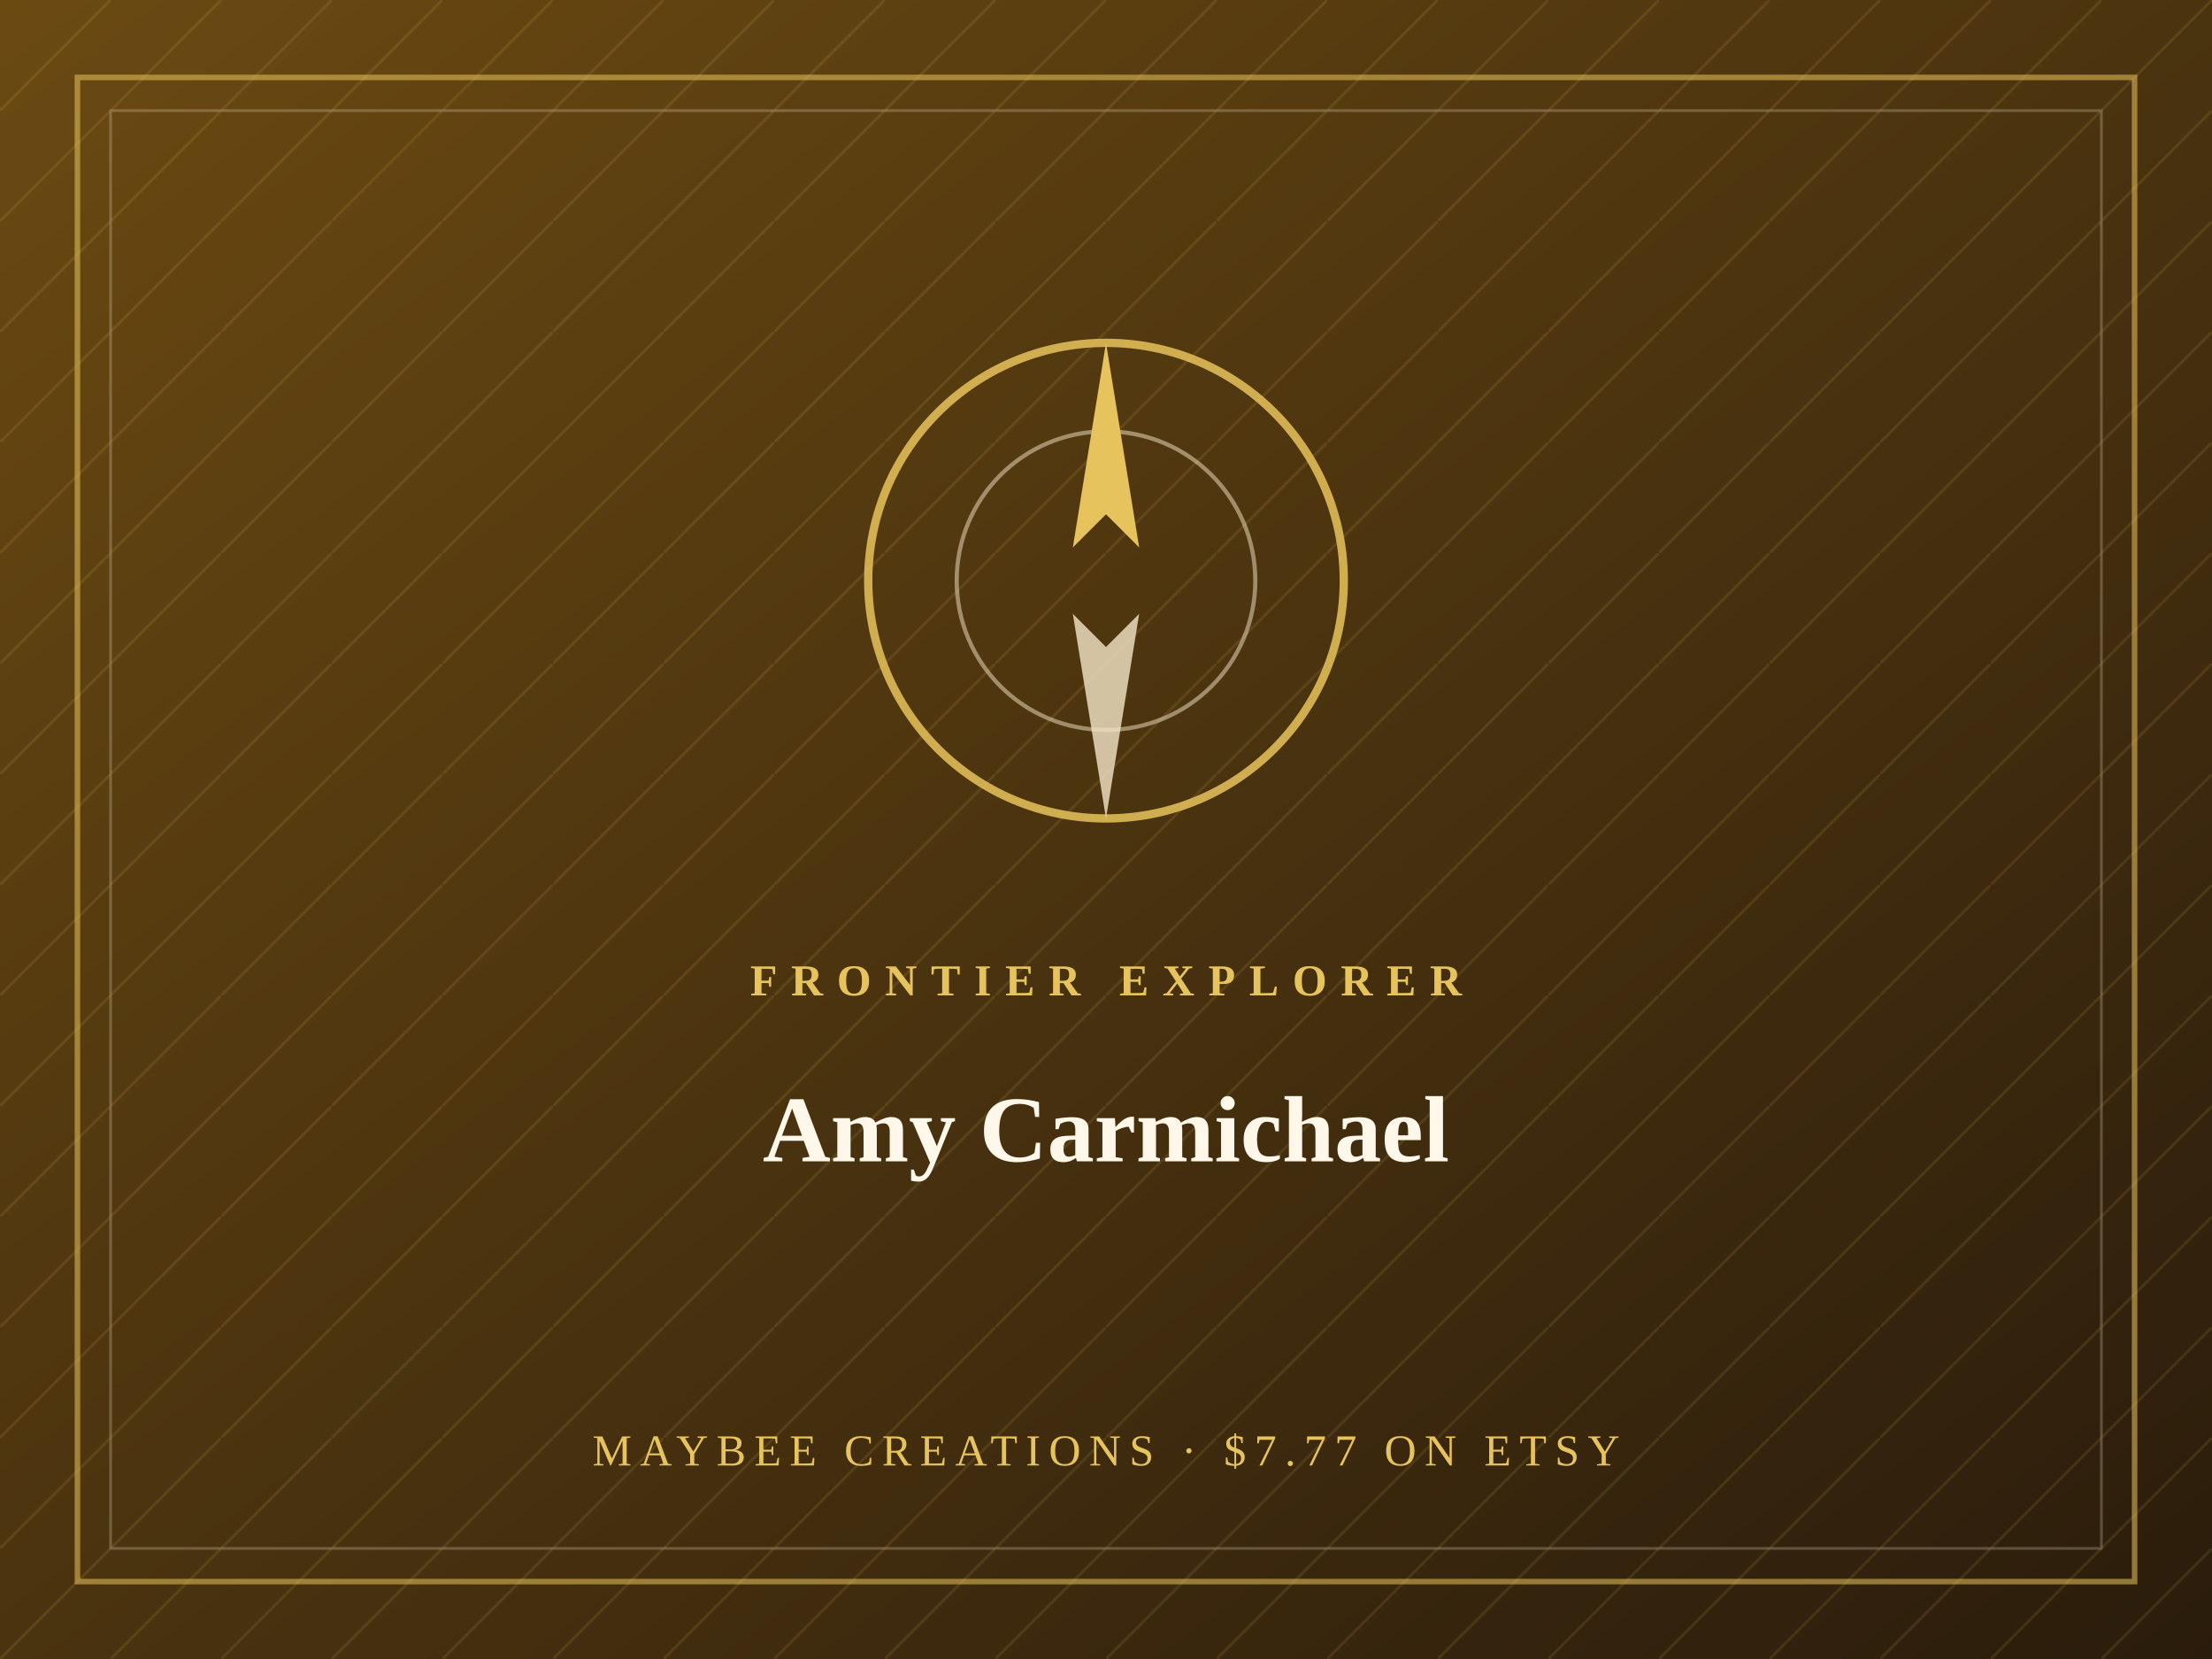
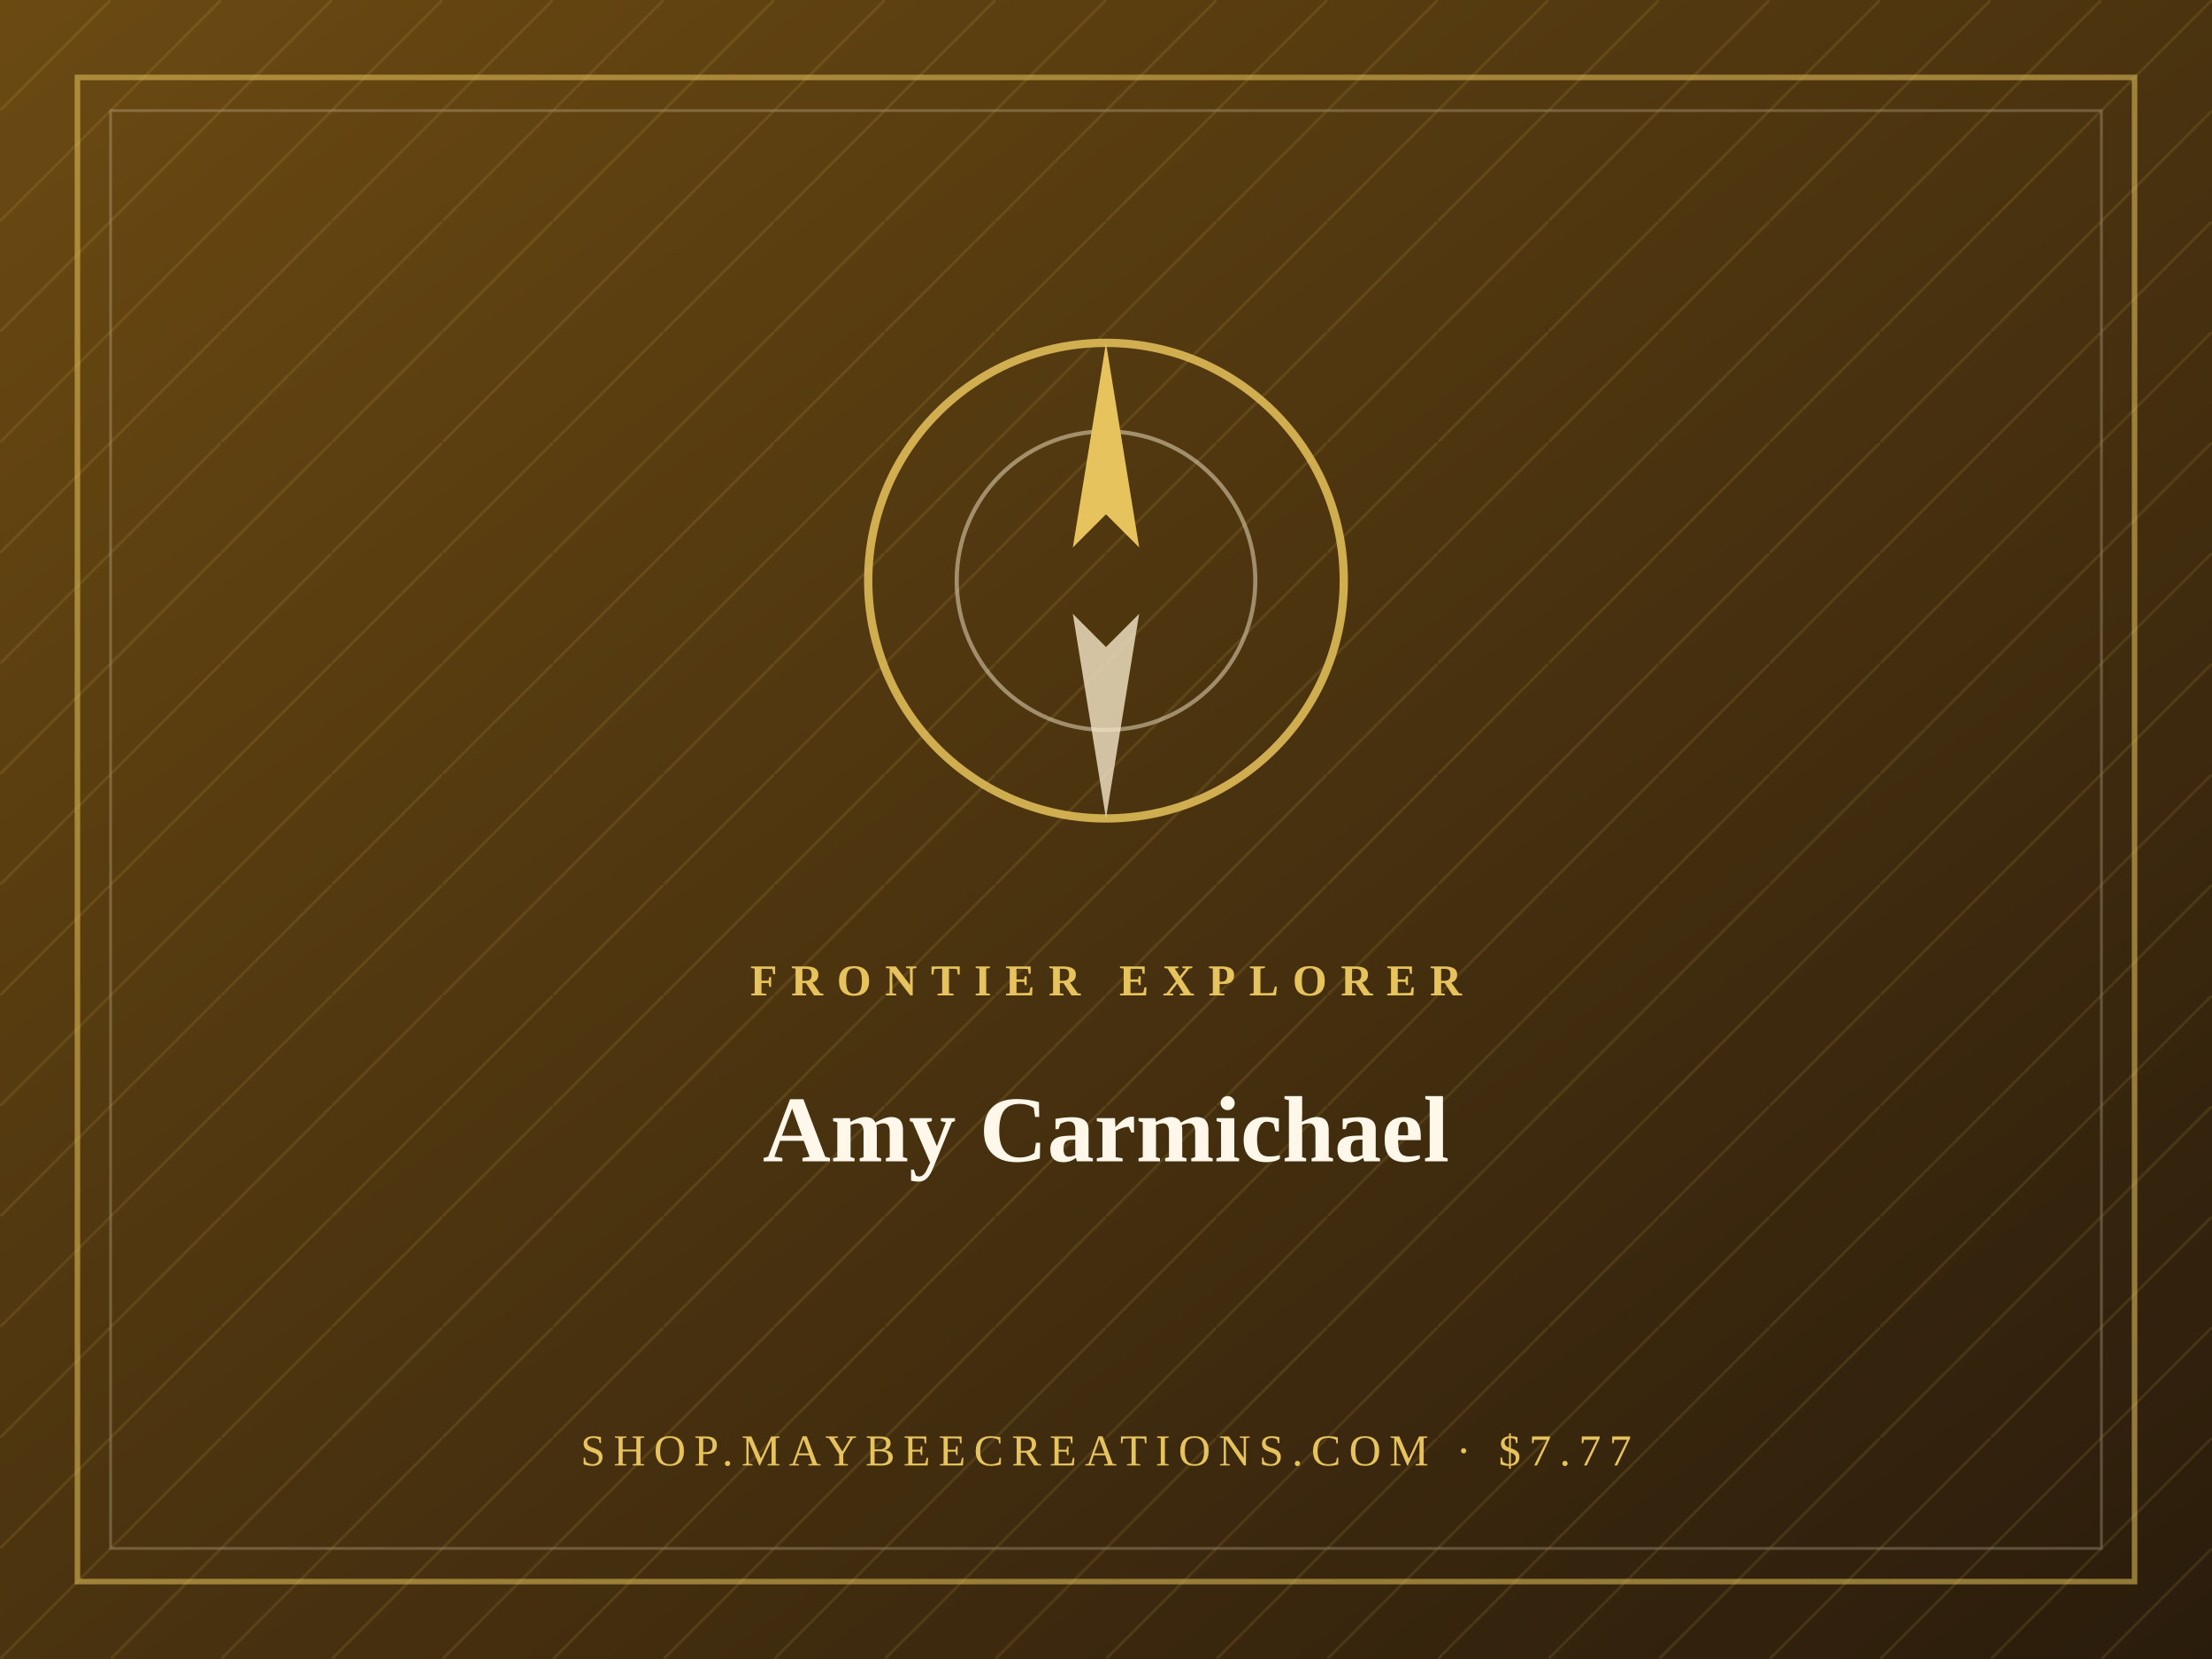
<svg xmlns="http://www.w3.org/2000/svg" viewBox="0 0 800 600" role="img" aria-label="Amy Carmichael Frontier Explorer">
  <defs>
    <linearGradient id="g" x1="0" y1="0" x2="1" y2="1">
      <stop offset="0%" stop-color="#6b4a12" />
      <stop offset="100%" stop-color="#2a1c0c" />
    </linearGradient>
    <pattern id="p" width="40" height="40" patternUnits="userSpaceOnUse">
      <path d="M0 40 L40 0" stroke="#e6c35c" stroke-opacity="0.12" stroke-width="1" />
    </pattern>
  </defs>
  <rect width="800" height="600" fill="url(#g)" />
  <rect width="800" height="600" fill="url(#p)" />
  <rect x="28" y="28" width="744" height="544" fill="none" stroke="#e6c35c" stroke-opacity="0.55" stroke-width="2" />
  <rect x="40" y="40" width="720" height="520" fill="none" stroke="#f4e6c8" stroke-opacity="0.25" stroke-width="1" />
  <circle cx="400" cy="210" r="86" fill="none" stroke="#e6c35c" stroke-width="3" opacity="0.85" />
  <circle cx="400" cy="210" r="54" fill="none" stroke="#f4e6c8" stroke-width="1.5" opacity="0.5" />
  <path d="M400 124 L412 198 L400 186 L388 198 Z" fill="#e6c35c" />
  <path d="M400 296 L388 222 L400 234 L412 222 Z" fill="#f4e6c8" opacity="0.8" />
  <text x="400" y="360" text-anchor="middle" fill="#e6c35c" font-family="Georgia, 'Times New Roman', serif" font-size="16" letter-spacing="5" font-weight="700">FRONTIER EXPLORER</text>
  <text x="400" y="420" text-anchor="middle" fill="#fff8ea" font-family="Georgia, 'Times New Roman', serif" font-size="34" font-weight="700">Amy Carmichael</text>
-   <text x="400" y="530" text-anchor="middle" fill="#e6c35c" font-family="Georgia, 'Times New Roman', serif" font-size="16" letter-spacing="3">MAYBEE CREATIONS · $7.77 ON ETSY</text>
+   <text x="400" y="530" text-anchor="middle" fill="#e6c35c" font-family="Georgia, 'Times New Roman', serif" font-size="16" letter-spacing="3">SHOP.MAYBEECREATIONS.COM · $7.77</text>
</svg>
